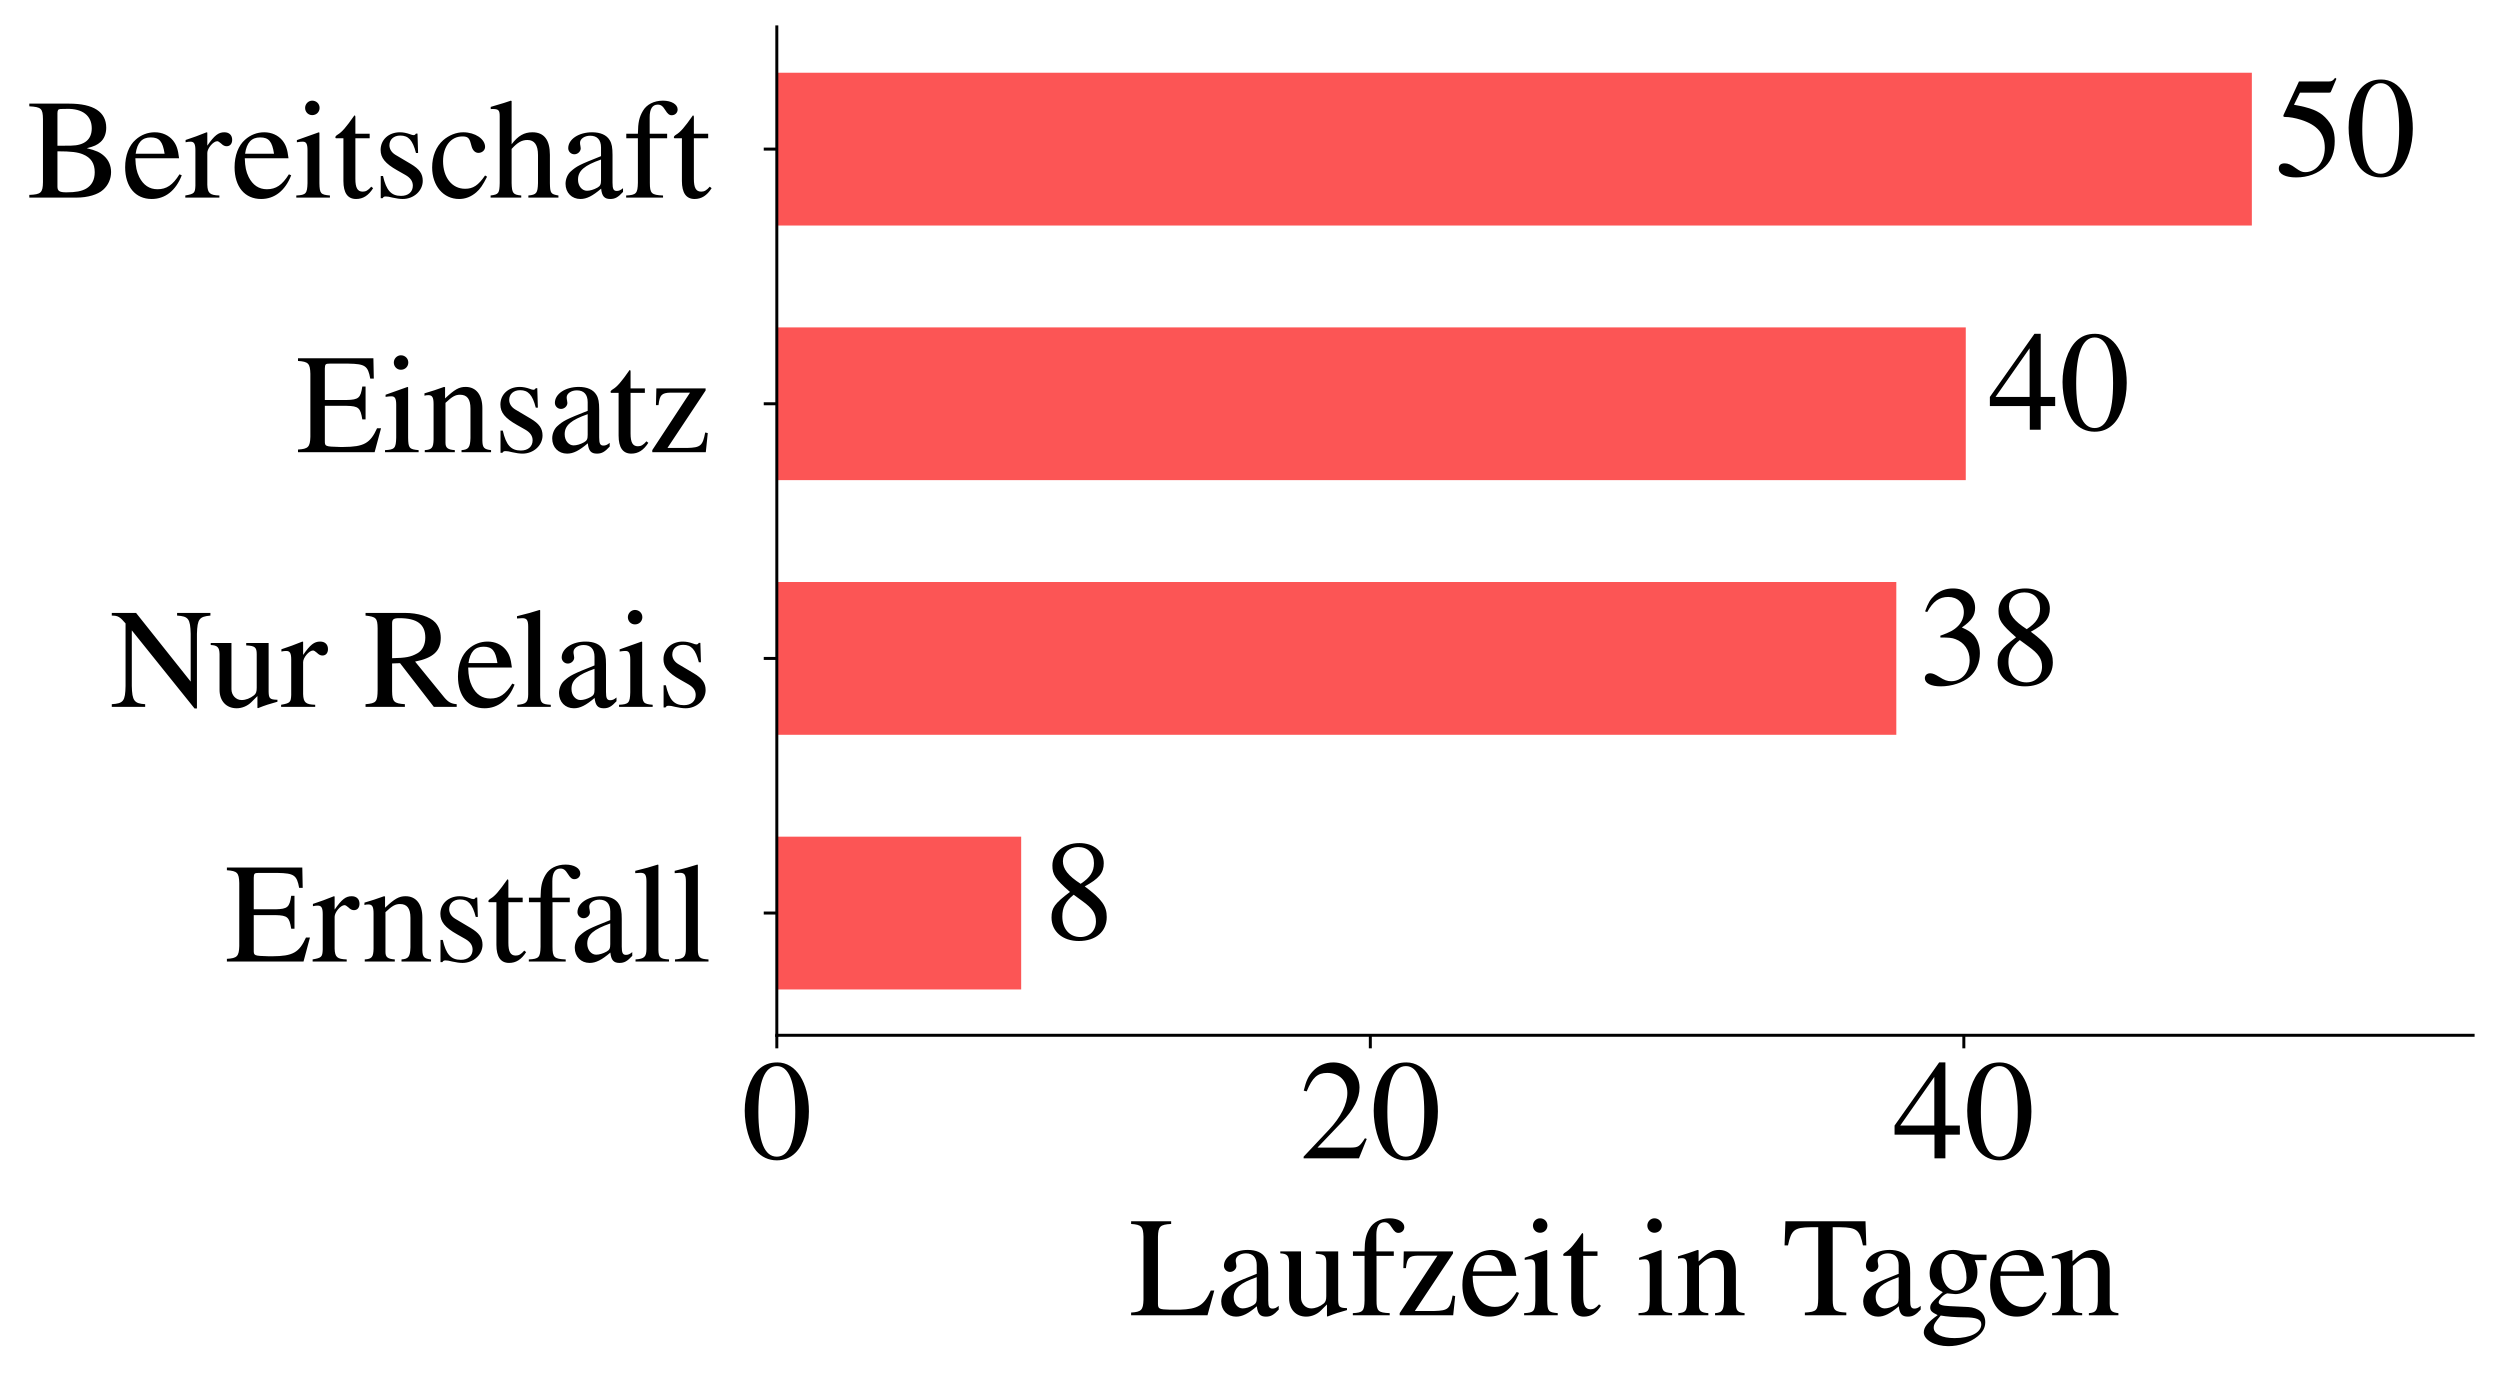
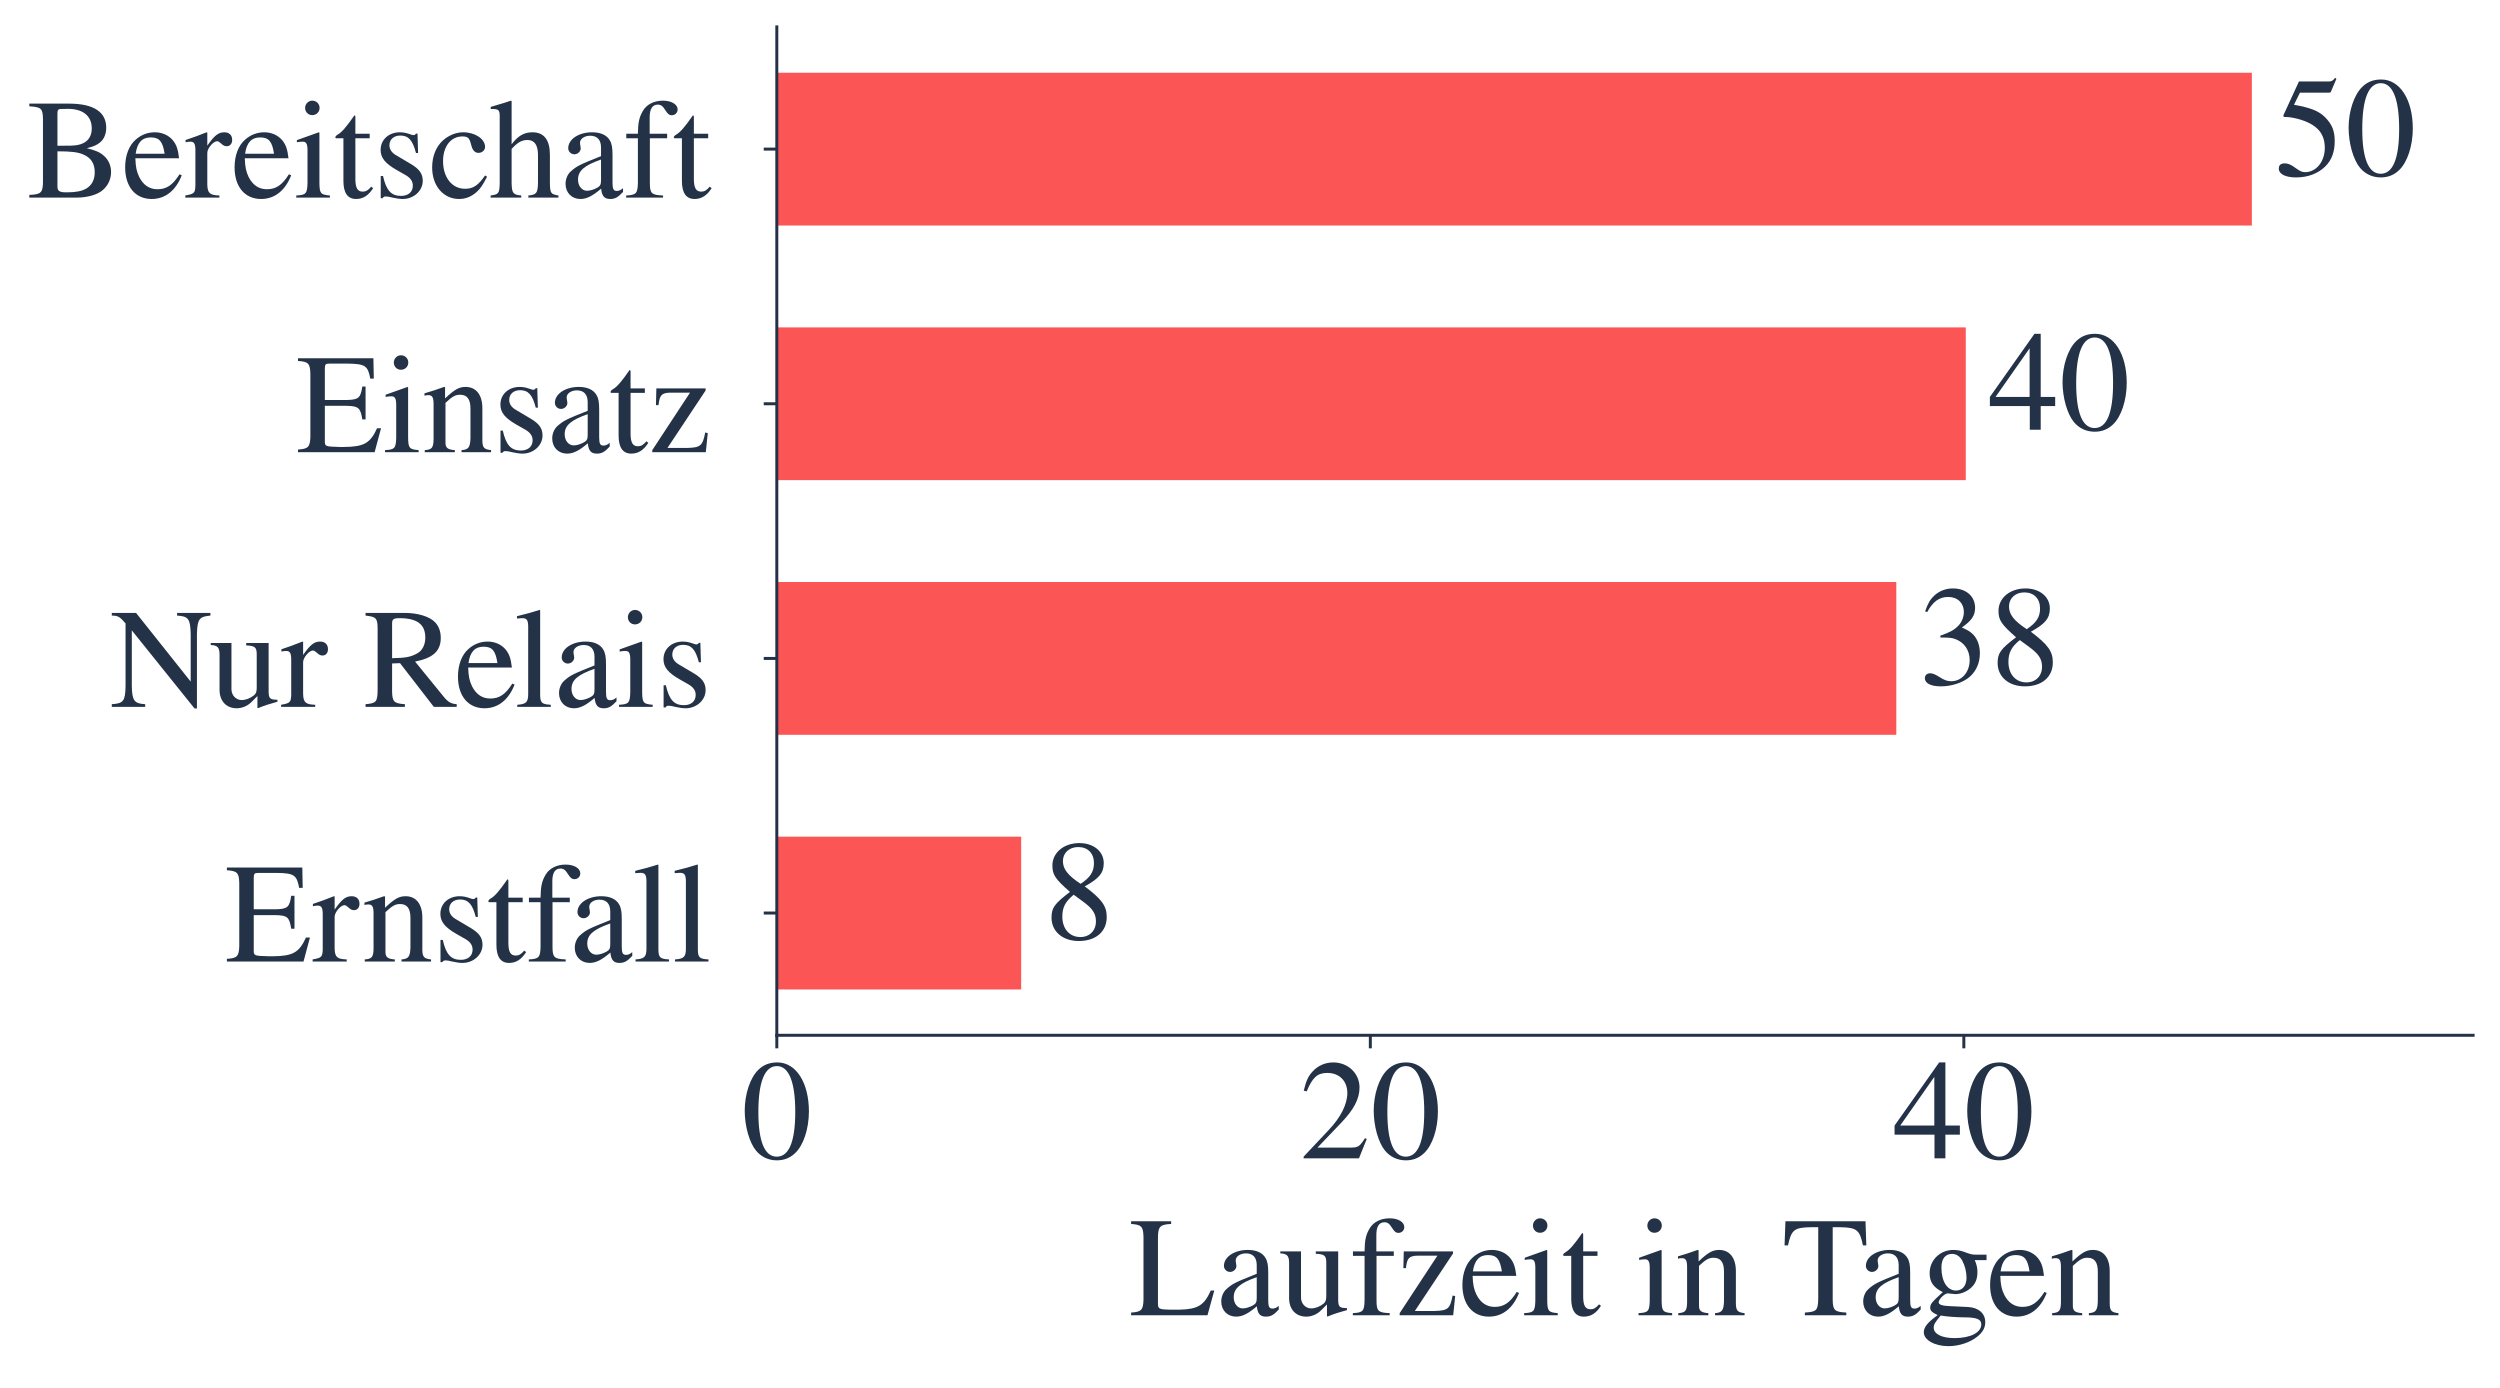
<svg xmlns="http://www.w3.org/2000/svg" xmlns:xlink="http://www.w3.org/1999/xlink" width="669.35pt" height="371.387pt" viewBox="0 0 669.35 371.387" version="1.1">
  <defs>
    <style type="text/css">*{stroke-linejoin: round; stroke-linecap: butt}</style>
  </defs>
  <g id="figure_1">
    <g id="patch_1">
      <path d="M 0 371.387  L 669.35 371.387  L 669.35 0  L 0 0  L 0 371.387  z " style="fill: none" />
    </g>
    <g id="axes_1">
      <g id="patch_2">
        <path d="M 207.985 277.187  L 662.15 277.187  L 662.15 7.2  L 207.985 7.2  L 207.985 277.187  z " style="fill: none" />
      </g>
      <g id="patch_3">
-         <path d="M 207.985 19.472  L 602.911 19.472  L 602.911 60.379  L 207.985 60.379  z " clip-path="url(#pd1f8dbaef4)" style="fill: #fc5555" />
+         <path d="M 207.985 19.472  L 602.911 19.472  L 602.911 60.379  L 207.985 60.379  z " clip-path="url(#p58402603f9)" style="fill: #fc5555" />
      </g>
      <g id="patch_4">
-         <path d="M 207.985 87.651  L 526.317 87.651  L 526.317 128.558  L 207.985 128.558  z " clip-path="url(#pd1f8dbaef4)" style="fill: #fc5555" />
+         <path d="M 207.985 87.651  L 526.317 87.651  L 526.317 128.558  L 207.985 128.558  z " clip-path="url(#p58402603f9)" style="fill: #fc5555" />
      </g>
      <g id="patch_5">
-         <path d="M 207.985 155.829  L 507.719 155.829  L 507.719 196.736  L 207.985 196.736  z " clip-path="url(#pd1f8dbaef4)" style="fill: #fc5555" />
+         <path d="M 207.985 155.829  L 507.719 155.829  L 507.719 196.736  L 207.985 196.736  z " clip-path="url(#p58402603f9)" style="fill: #fc5555" />
      </g>
      <g id="patch_6">
-         <path d="M 207.985 224.007  L 273.409 224.007  L 273.409 264.914  L 207.985 264.914  z " clip-path="url(#pd1f8dbaef4)" style="fill: #fc5555" />
+         <path d="M 207.985 224.007  L 273.409 224.007  L 273.409 264.914  L 207.985 264.914  z " clip-path="url(#p58402603f9)" style="fill: #fc5555" />
      </g>
      <g id="matplotlib.axis_1">
        <g id="xtick_1">
          <g id="line2d_1">
            <defs>
-               <path id="m7e398ac4c5" d="M 0 0  L 0 3.5  " style="stroke: #000000; stroke-width: 0.8" />
+               <path id="m59282580ae" d="M 0 0  L 0 3.5  " style="stroke: #243247; stroke-width: 0.8" />
            </defs>
            <g>
-               <use xlink:href="#m7e398ac4c5" x="207.985" y="277.187" style="stroke: #000000; stroke-width: 0.8" />
+               <use xlink:href="#m59282580ae" x="207.985" y="277.187" style="fill: #243247; stroke: #243247; stroke-width: 0.8" />
            </g>
          </g>
          <g id="text_1">
-             <text style="font-size: 38px; font-family: 'Libertinus Serif', 'Nimbus Roman'; text-anchor: middle" x="207.985" y="310.141" transform="rotate(-0 207.9847 310.1406)">0</text>
+             <text style="font-size: 38px; font-family: 'Libertinus Serif', 'Nimbus Roman'; text-anchor: middle; fill: #243247" x="207.985" y="310.141" transform="rotate(-0 207.9847 310.1406)">0</text>
          </g>
        </g>
        <g id="xtick_2">
          <g id="line2d_2">
            <g>
-               <use xlink:href="#m7e398ac4c5" x="366.891" y="277.187" style="stroke: #000000; stroke-width: 0.8" />
+               <use xlink:href="#m59282580ae" x="366.891" y="277.187" style="fill: #243247; stroke: #243247; stroke-width: 0.8" />
            </g>
          </g>
          <g id="text_2">
-             <text style="font-size: 38px; font-family: 'Libertinus Serif', 'Nimbus Roman'; text-anchor: middle" x="366.891" y="310.141" transform="rotate(-0 366.891 310.1406)">20</text>
+             <text style="font-size: 38px; font-family: 'Libertinus Serif', 'Nimbus Roman'; text-anchor: middle; fill: #243247" x="366.891" y="310.141" transform="rotate(-0 366.891 310.1406)">20</text>
          </g>
        </g>
        <g id="xtick_3">
          <g id="line2d_3">
            <g>
-               <use xlink:href="#m7e398ac4c5" x="525.797" y="277.187" style="stroke: #000000; stroke-width: 0.8" />
+               <use xlink:href="#m59282580ae" x="525.797" y="277.187" style="fill: #243247; stroke: #243247; stroke-width: 0.8" />
            </g>
          </g>
          <g id="text_3">
-             <text style="font-size: 38px; font-family: 'Libertinus Serif', 'Nimbus Roman'; text-anchor: middle" x="525.797" y="310.141" transform="rotate(-0 525.7974 310.1406)">40</text>
+             <text style="font-size: 38px; font-family: 'Libertinus Serif', 'Nimbus Roman'; text-anchor: middle; fill: #243247" x="525.797" y="310.141" transform="rotate(-0 525.7974 310.1406)">40</text>
          </g>
        </g>
        <g id="text_4">
-           <text style="font-size: 38px; font-family: 'Libertinus Serif', 'Nimbus Roman'; text-anchor: middle" x="435.067" y="352.141" transform="rotate(-0 435.0674 352.1406)">Laufzeit in Tagen</text>
+           <text style="font-size: 38px; font-family: 'Libertinus Serif', 'Nimbus Roman'; text-anchor: middle; fill: #243247" x="435.067" y="352.141" transform="rotate(-0 435.0674 352.1406)">Laufzeit in Tagen</text>
        </g>
      </g>
      <g id="matplotlib.axis_2">
        <g id="ytick_1">
          <g id="line2d_4">
            <defs>
-               <path id="mdcfdf9a8ae" d="M 0 0  L -3.5 0  " style="stroke: #000000; stroke-width: 0.8" />
+               <path id="ma004fb84d4" d="M 0 0  L -3.5 0  " style="stroke: #243247; stroke-width: 0.8" />
            </defs>
            <g>
-               <use xlink:href="#mdcfdf9a8ae" x="207.985" y="39.926" style="stroke: #000000; stroke-width: 0.8" />
+               <use xlink:href="#ma004fb84d4" x="207.985" y="39.926" style="fill: #243247; stroke: #243247; stroke-width: 0.8" />
            </g>
          </g>
          <g id="text_5">
-             <text style="font-size: 38px; font-family: 'Libertinus Serif', 'Nimbus Roman'; text-anchor: end" x="190.485" y="52.903" transform="rotate(-0 190.4847 52.90265)">Bereitschaft</text>
+             <text style="font-size: 38px; font-family: 'Libertinus Serif', 'Nimbus Roman'; text-anchor: end; fill: #243247" x="190.485" y="52.903" transform="rotate(-0 190.4847 52.90265)">Bereitschaft</text>
          </g>
        </g>
        <g id="ytick_2">
          <g id="line2d_5">
            <g>
-               <use xlink:href="#mdcfdf9a8ae" x="207.985" y="108.104" style="stroke: #000000; stroke-width: 0.8" />
+               <use xlink:href="#ma004fb84d4" x="207.985" y="108.104" style="fill: #243247; stroke: #243247; stroke-width: 0.8" />
            </g>
          </g>
          <g id="text_6">
-             <text style="font-size: 38px; font-family: 'Libertinus Serif', 'Nimbus Roman'; text-anchor: end" x="190.485" y="121.081" transform="rotate(-0 190.4847 121.0811)">Einsatz</text>
+             <text style="font-size: 38px; font-family: 'Libertinus Serif', 'Nimbus Roman'; text-anchor: end; fill: #243247" x="190.485" y="121.081" transform="rotate(-0 190.4847 121.0811)">Einsatz</text>
          </g>
        </g>
        <g id="ytick_3">
          <g id="line2d_6">
            <g>
-               <use xlink:href="#mdcfdf9a8ae" x="207.985" y="176.283" style="stroke: #000000; stroke-width: 0.8" />
+               <use xlink:href="#ma004fb84d4" x="207.985" y="176.283" style="fill: #243247; stroke: #243247; stroke-width: 0.8" />
            </g>
          </g>
          <g id="text_7">
-             <text style="font-size: 38px; font-family: 'Libertinus Serif', 'Nimbus Roman'; text-anchor: end" x="190.485" y="189.26" transform="rotate(-0 190.4847 189.2595)">Nur Relais</text>
+             <text style="font-size: 38px; font-family: 'Libertinus Serif', 'Nimbus Roman'; text-anchor: end; fill: #243247" x="190.485" y="189.26" transform="rotate(-0 190.4847 189.2595)">Nur Relais</text>
          </g>
        </g>
        <g id="ytick_4">
          <g id="line2d_7">
            <g>
-               <use xlink:href="#mdcfdf9a8ae" x="207.985" y="244.461" style="stroke: #000000; stroke-width: 0.8" />
+               <use xlink:href="#ma004fb84d4" x="207.985" y="244.461" style="fill: #243247; stroke: #243247; stroke-width: 0.8" />
            </g>
          </g>
          <g id="text_8">
-             <text style="font-size: 38px; font-family: 'Libertinus Serif', 'Nimbus Roman'; text-anchor: end" x="190.485" y="257.438" transform="rotate(-0 190.4847 257.4379)">Ernstfall</text>
+             <text style="font-size: 38px; font-family: 'Libertinus Serif', 'Nimbus Roman'; text-anchor: end; fill: #243247" x="190.485" y="257.438" transform="rotate(-0 190.4847 257.4379)">Ernstfall</text>
          </g>
        </g>
      </g>
      <g id="patch_7">
-         <path d="M 207.985 277.187  L 207.985 7.2  " style="fill: none; stroke: #000000; stroke-width: 0.8; stroke-linejoin: miter; stroke-linecap: square" />
+         <path d="M 207.985 277.187  L 207.985 7.2  " style="fill: none; stroke: #243247; stroke-width: 0.8; stroke-linejoin: miter; stroke-linecap: square" />
      </g>
      <g id="patch_8">
-         <path d="M 207.985 277.187  L 662.15 277.187  " style="fill: none; stroke: #000000; stroke-width: 0.8; stroke-linejoin: miter; stroke-linecap: square" />
+         <path d="M 207.985 277.187  L 662.15 277.187  " style="fill: none; stroke: #243247; stroke-width: 0.8; stroke-linejoin: miter; stroke-linecap: square" />
      </g>
      <g id="text_9">
-         <text style="font-size: 38px; font-family: 'Libertinus Serif', 'Nimbus Roman'; text-anchor: start" x="608.911" y="46.974" transform="rotate(-0 608.9111 46.97405)">50</text>
+         <text style="font-size: 38px; font-family: 'Libertinus Serif', 'Nimbus Roman'; text-anchor: start; fill: #243247" x="608.911" y="46.974" transform="rotate(-0 608.9111 46.97405)">50</text>
      </g>
      <g id="text_10">
-         <text style="font-size: 38px; font-family: 'Libertinus Serif', 'Nimbus Roman'; text-anchor: start" x="532.317" y="115.058" transform="rotate(-0 532.3168 115.0581)">40</text>
+         <text style="font-size: 38px; font-family: 'Libertinus Serif', 'Nimbus Roman'; text-anchor: start; fill: #243247" x="532.317" y="115.058" transform="rotate(-0 532.3168 115.0581)">40</text>
      </g>
      <g id="text_11">
-         <text style="font-size: 38px; font-family: 'Libertinus Serif', 'Nimbus Roman'; text-anchor: start" x="513.719" y="183.237" transform="rotate(-0 513.7187 183.2365)">38</text>
+         <text style="font-size: 38px; font-family: 'Libertinus Serif', 'Nimbus Roman'; text-anchor: start; fill: #243247" x="513.719" y="183.237" transform="rotate(-0 513.7187 183.2365)">38</text>
      </g>
      <g id="text_12">
-         <text style="font-size: 38px; font-family: 'Libertinus Serif', 'Nimbus Roman'; text-anchor: start" x="279.409" y="251.415" transform="rotate(-0 279.4093 251.4149)">8</text>
+         <text style="font-size: 38px; font-family: 'Libertinus Serif', 'Nimbus Roman'; text-anchor: start; fill: #243247" x="279.409" y="251.415" transform="rotate(-0 279.4093 251.4149)">8</text>
      </g>
    </g>
  </g>
  <defs>
-     <clipPath id="pd1f8dbaef4">
+     <clipPath id="p58402603f9">
      <rect x="207.985" y="7.2" width="454.165" height="269.987" />
    </clipPath>
  </defs>
</svg>
